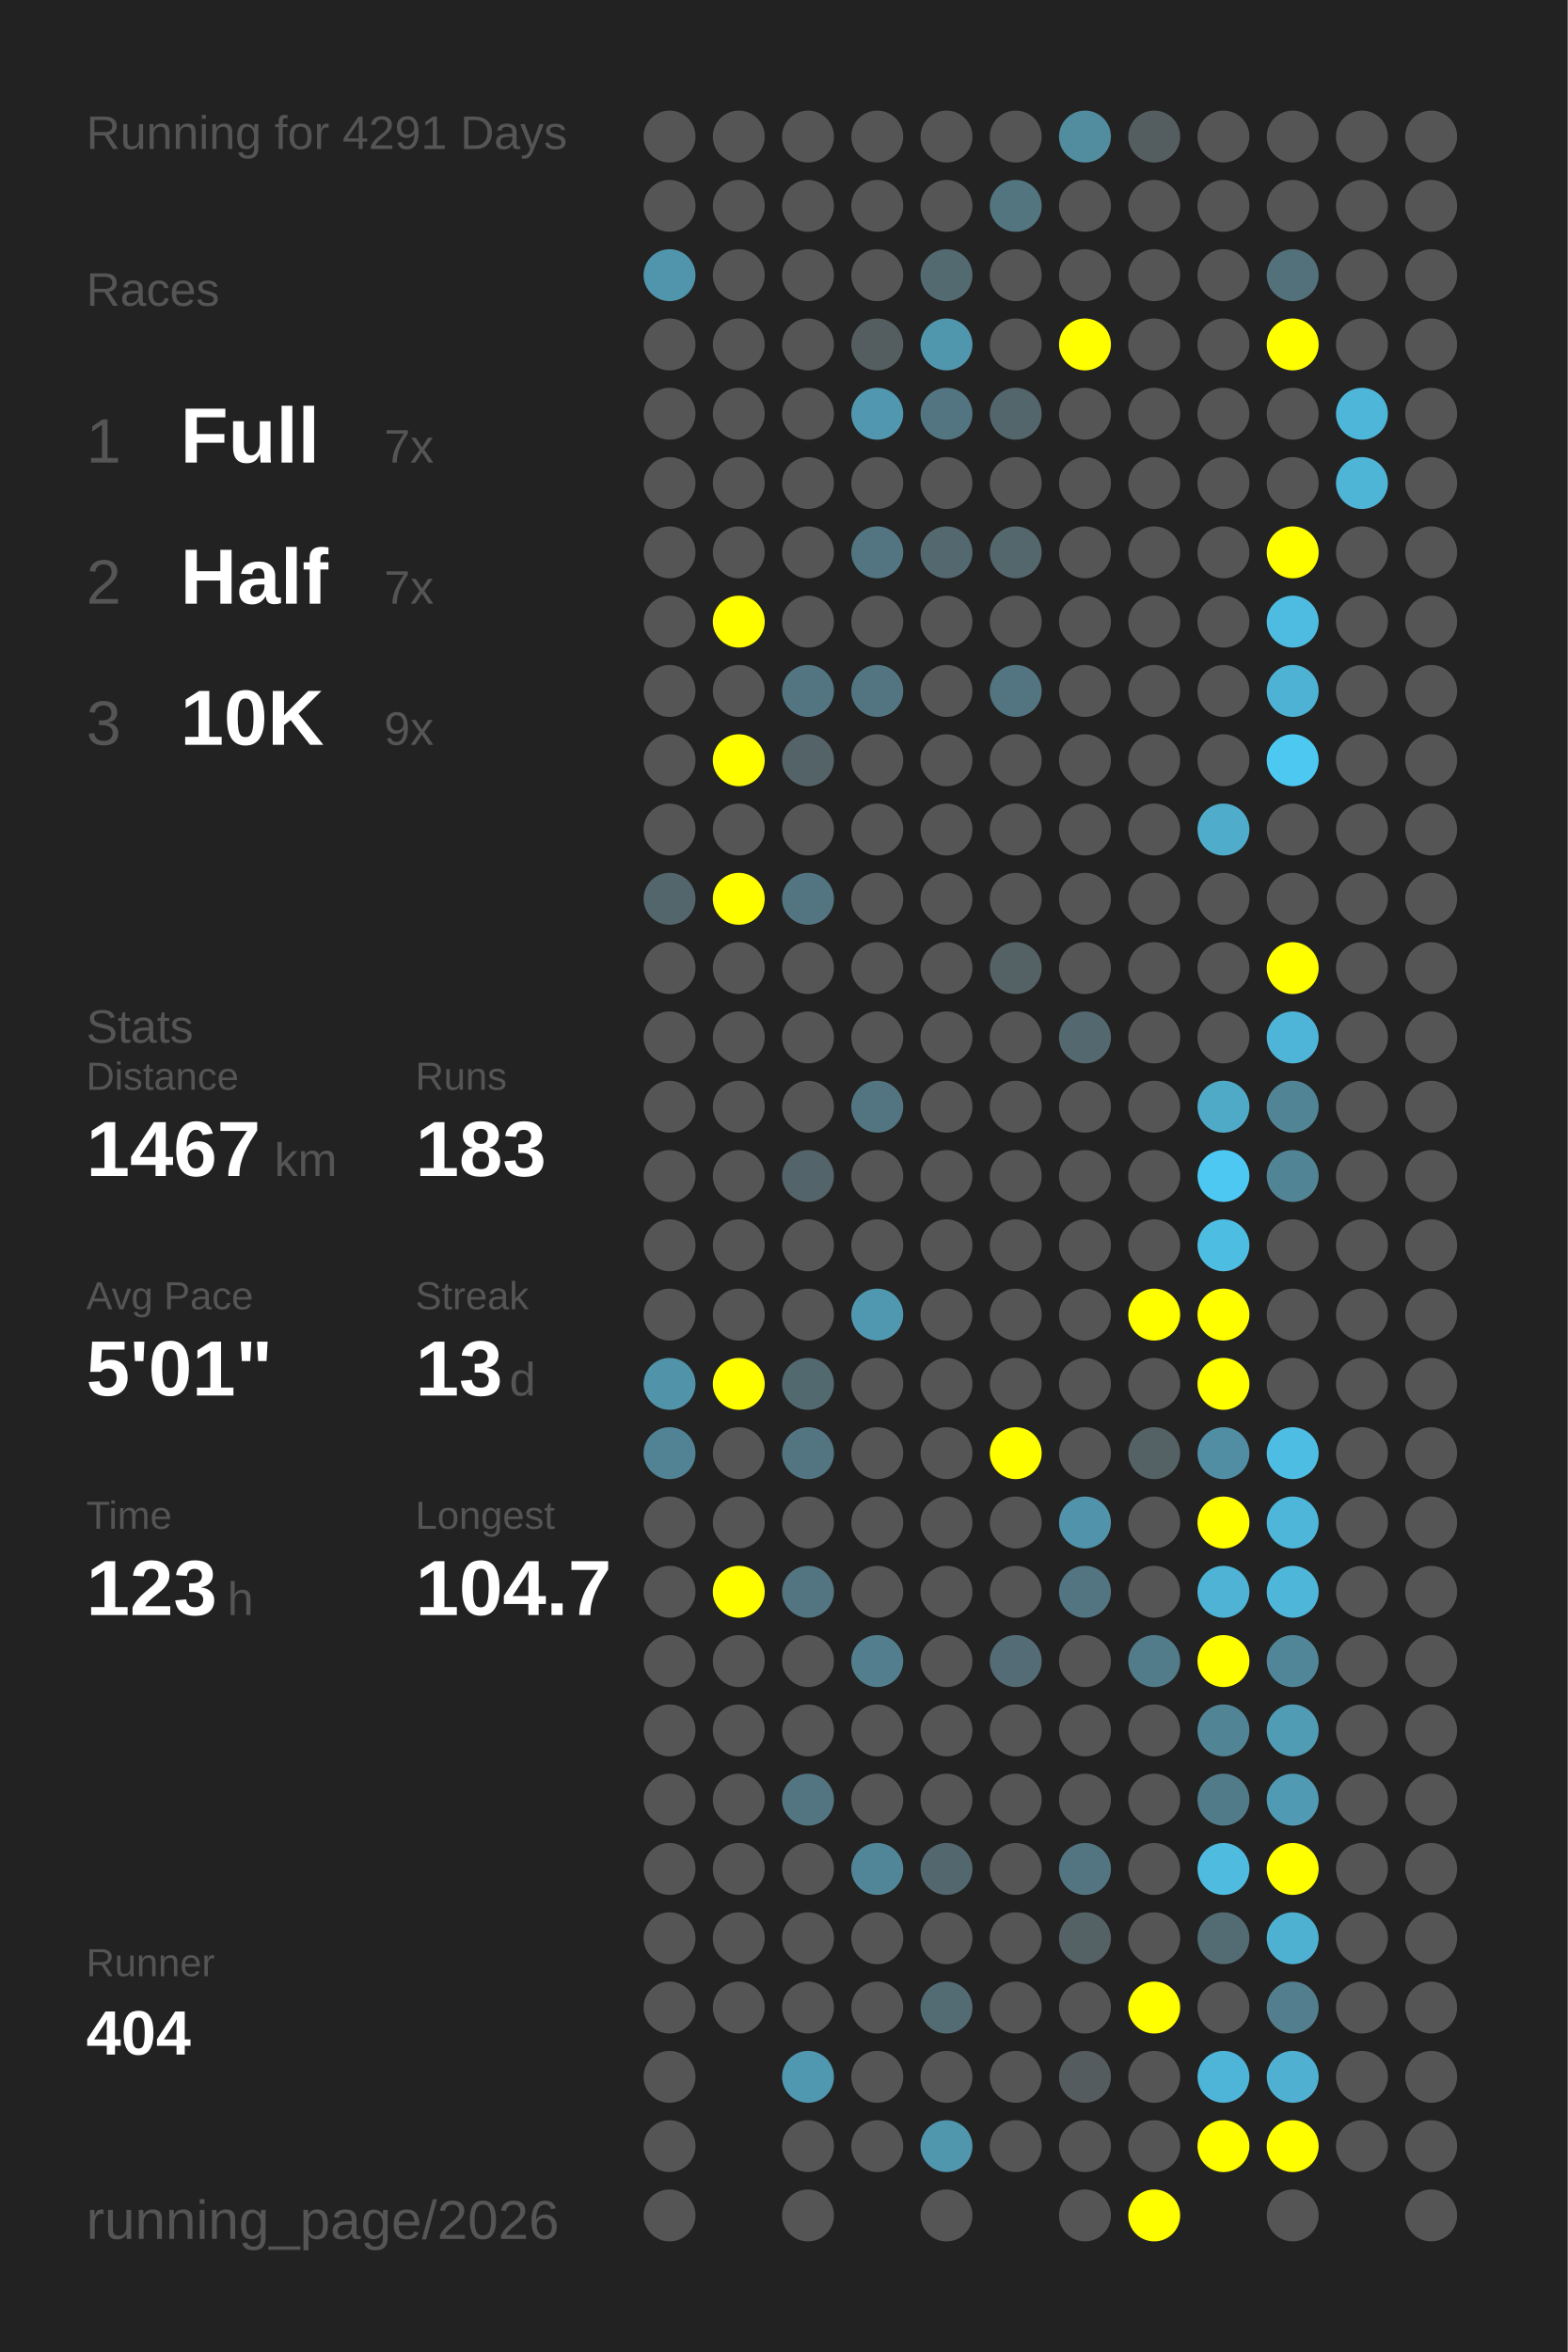
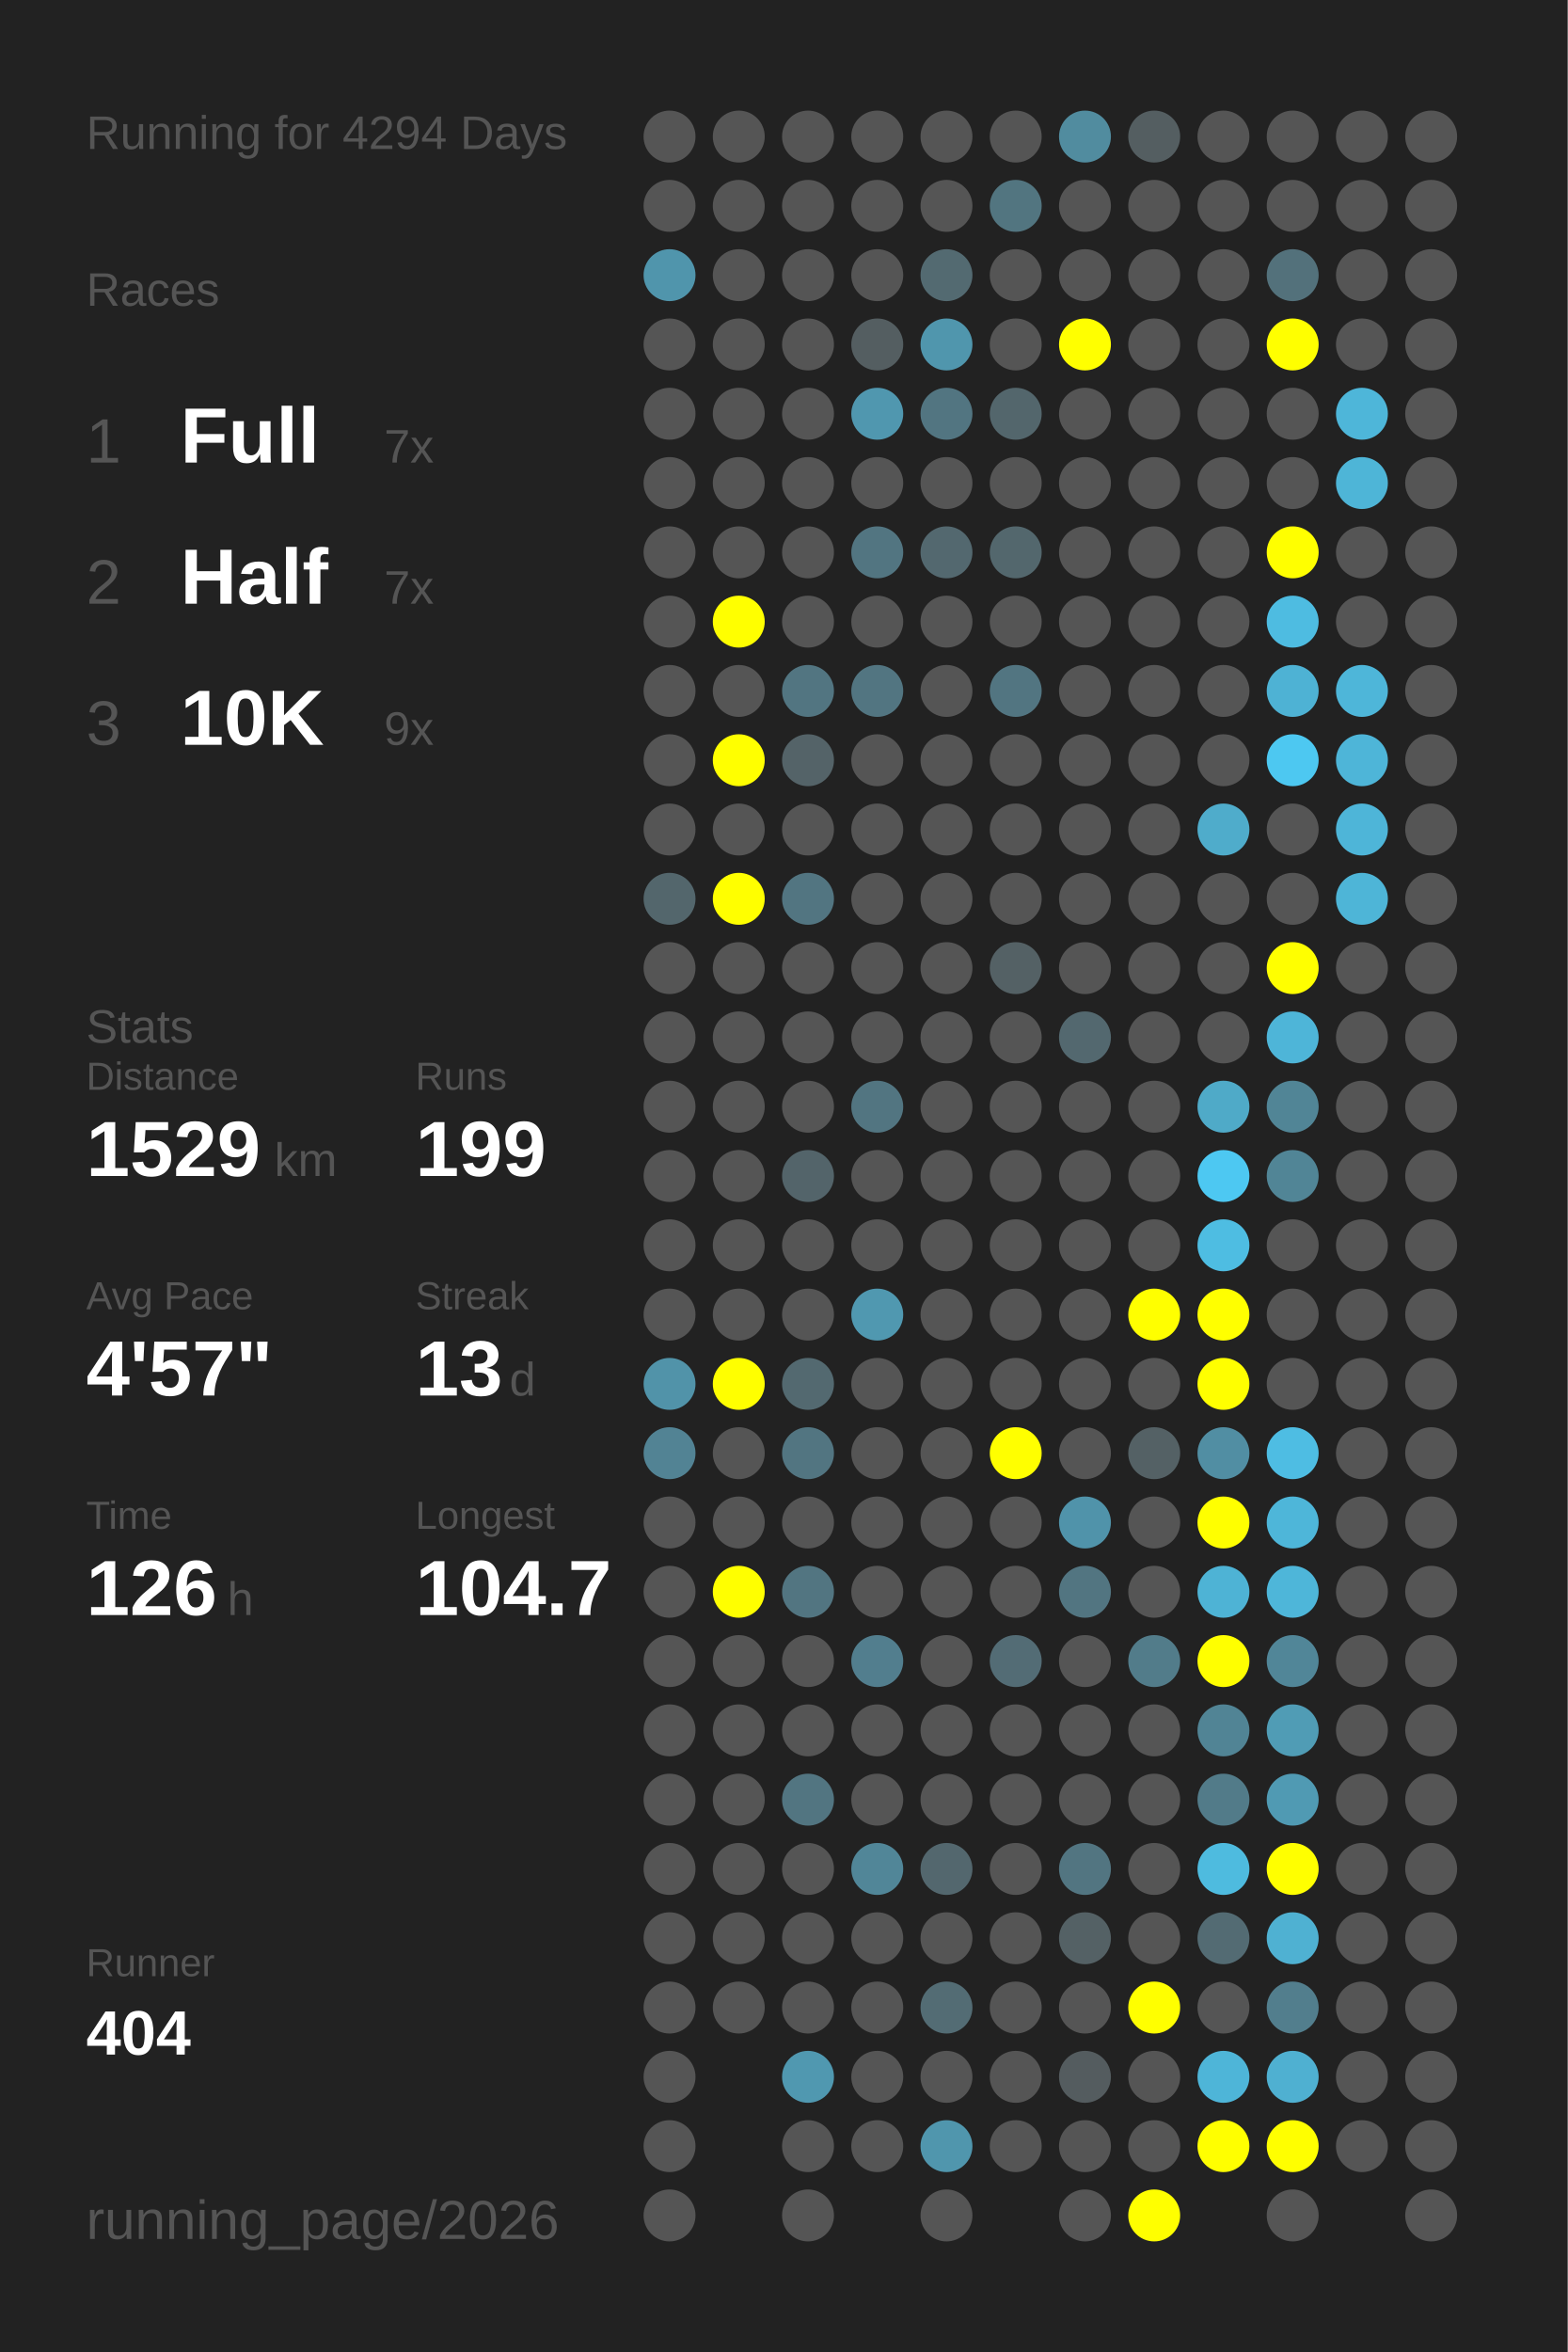
<svg xmlns="http://www.w3.org/2000/svg" baseProfile="full" height="300mm" version="1.1" viewBox="0,0,200,300" width="200mm">
  <defs />
  <rect fill="#222222" height="300" width="200" x="0" y="0" />
-   <text fill="#555555" style="font-size:6px; font-family:Arial;" x="11" y="19">Running for 4291 Days</text>
+   <text fill="#555555" style="font-size:6px; font-family:Arial;" x="11" y="19">Running for 4294 Days</text>
  <text fill="#555555" style="font-size:6px; font-family:Arial;" x="11" y="39">Races</text>
  <text fill="#555555" style="font-size:8px; font-family:Arial;" x="11" y="59">1</text>
  <text fill="#FFFFFF" style="font-size:10px; font-family:Arial; font-weight:bold;" x="23" y="59">Full</text>
  <text fill="#555555" style="font-size:6px; font-family:Arial;" x="49" y="59">7x</text>
  <text fill="#555555" style="font-size:8px; font-family:Arial;" x="11" y="77">2</text>
  <text fill="#FFFFFF" style="font-size:10px; font-family:Arial; font-weight:bold;" x="23" y="77">Half</text>
  <text fill="#555555" style="font-size:6px; font-family:Arial;" x="49" y="77">7x</text>
  <text fill="#555555" style="font-size:8px; font-family:Arial;" x="11" y="95">3</text>
  <text fill="#FFFFFF" style="font-size:10px; font-family:Arial; font-weight:bold;" x="23" y="95">10K</text>
  <text fill="#555555" style="font-size:6px; font-family:Arial;" x="49" y="95">9x</text>
  <text fill="#555555" style="font-size:6px; font-family:Arial;" x="11" y="133">Stats</text>
  <text fill="#555555" style="font-size:5px; font-family:Arial;" x="11" y="139">Distance</text>
-   <text fill="#FFFFFF" style="font-size:10px; font-family:Arial; font-weight:bold;" x="11" y="150">1467</text>
+   <text fill="#FFFFFF" style="font-size:10px; font-family:Arial; font-weight:bold;" x="11" y="150">1529</text>
  <text fill="#555555" style="font-size:6px; font-family:Arial;" x="35" y="150">km</text>
  <text fill="#555555" style="font-size:5px; font-family:Arial;" x="53" y="139">Runs</text>
-   <text fill="#FFFFFF" style="font-size:10px; font-family:Arial; font-weight:bold;" x="53" y="150">183</text>
+   <text fill="#FFFFFF" style="font-size:10px; font-family:Arial; font-weight:bold;" x="53" y="150">199</text>
  <text fill="#555555" style="font-size:5px; font-family:Arial;" x="11" y="167">Avg Pace</text>
-   <text fill="#FFFFFF" style="font-size:10px; font-family:Arial; font-weight:bold;" x="11" y="178">5'01"</text>
+   <text fill="#FFFFFF" style="font-size:10px; font-family:Arial; font-weight:bold;" x="11" y="178">4'57"</text>
  <text fill="#555555" style="font-size:5px; font-family:Arial;" x="53" y="167">Streak</text>
  <text fill="#FFFFFF" style="font-size:10px; font-family:Arial; font-weight:bold;" x="53" y="178">13</text>
  <text fill="#555555" style="font-size:6px; font-family:Arial;" x="65" y="178">d</text>
  <text fill="#555555" style="font-size:5px; font-family:Arial;" x="11" y="195">Time</text>
-   <text fill="#FFFFFF" style="font-size:10px; font-family:Arial; font-weight:bold;" x="11" y="206">123</text>
+   <text fill="#FFFFFF" style="font-size:10px; font-family:Arial; font-weight:bold;" x="11" y="206">126</text>
  <text fill="#555555" style="font-size:6px; font-family:Arial;" x="29" y="206">h</text>
  <text fill="#555555" style="font-size:5px; font-family:Arial;" x="53" y="195">Longest</text>
  <text fill="#FFFFFF" style="font-size:10px; font-family:Arial; font-weight:bold;" x="53" y="206">104.7</text>
  <text fill="#555555" style="font-size:5px; font-family:Arial;" x="11" y="252.065">Runner</text>
  <text fill="#FFFFFF" style="font-size:8px; font-family:Arial; font-weight:bold;" x="11" y="262.065">404</text>
  <text fill="#555555" style="font-size:7px; font-family:Arial;" x="11" y="285.581">running_page/2026</text>
  <circle cx="85.417" cy="17.419" fill="#555555" r="3.312" />
  <circle cx="85.417" cy="26.258" fill="#555555" r="3.312" />
  <circle cx="85.417" cy="35.097" fill="#5095ac" r="3.312" />
  <circle cx="85.417" cy="43.935" fill="#555555" r="3.312" />
  <circle cx="85.417" cy="52.774" fill="#555555" r="3.312" />
  <circle cx="85.417" cy="61.613" fill="#555555" r="3.312" />
  <circle cx="85.417" cy="70.452" fill="#555555" r="3.312" />
  <circle cx="85.417" cy="79.29" fill="#555555" r="3.312" />
  <circle cx="85.417" cy="88.129" fill="#555555" r="3.312" />
  <circle cx="85.417" cy="96.968" fill="#555555" r="3.312" />
  <circle cx="85.417" cy="105.806" fill="#555555" r="3.312" />
  <circle cx="85.417" cy="114.645" fill="#53666c" r="3.312" />
  <circle cx="85.417" cy="123.484" fill="#555555" r="3.312" />
  <circle cx="85.417" cy="132.323" fill="#555555" r="3.312" />
  <circle cx="85.417" cy="141.161" fill="#555555" r="3.312" />
  <circle cx="85.417" cy="150" fill="#555555" r="3.312" />
  <circle cx="85.417" cy="158.839" fill="#555555" r="3.312" />
  <circle cx="85.417" cy="167.677" fill="#555555" r="3.312" />
  <circle cx="85.417" cy="176.516" fill="#5193a9" r="3.312" />
  <circle cx="85.417" cy="185.355" fill="#528394" r="3.312" />
  <circle cx="85.417" cy="194.194" fill="#555555" r="3.312" />
  <circle cx="85.417" cy="203.032" fill="#555555" r="3.312" />
  <circle cx="85.417" cy="211.871" fill="#555555" r="3.312" />
  <circle cx="85.417" cy="220.71" fill="#555555" r="3.312" />
  <circle cx="85.417" cy="229.548" fill="#555555" r="3.312" />
  <circle cx="85.417" cy="238.387" fill="#555555" r="3.312" />
  <circle cx="85.417" cy="247.226" fill="#555555" r="3.312" />
  <circle cx="85.417" cy="256.065" fill="#555555" r="3.312" />
  <circle cx="85.417" cy="264.903" fill="#555555" r="3.312" />
  <circle cx="85.417" cy="273.742" fill="#555555" r="3.312" />
  <circle cx="85.417" cy="282.581" fill="#555555" r="3.312" />
  <circle cx="94.25" cy="17.419" fill="#555555" r="3.312" />
  <circle cx="94.25" cy="26.258" fill="#555555" r="3.312" />
  <circle cx="94.25" cy="35.097" fill="#555555" r="3.312" />
  <circle cx="94.25" cy="43.935" fill="#555555" r="3.312" />
  <circle cx="94.25" cy="52.774" fill="#555555" r="3.312" />
  <circle cx="94.25" cy="61.613" fill="#555555" r="3.312" />
  <circle cx="94.25" cy="70.452" fill="#555555" r="3.312" />
  <circle cx="94.25" cy="79.29" fill="#FFFF00" r="3.312" />
  <circle cx="94.25" cy="88.129" fill="#555555" r="3.312" />
  <circle cx="94.25" cy="96.968" fill="#FFFF00" r="3.312" />
  <circle cx="94.25" cy="105.806" fill="#555555" r="3.312" />
  <circle cx="94.25" cy="114.645" fill="#FFFF00" r="3.312" />
  <circle cx="94.25" cy="123.484" fill="#555555" r="3.312" />
  <circle cx="94.25" cy="132.323" fill="#555555" r="3.312" />
  <circle cx="94.25" cy="141.161" fill="#555555" r="3.312" />
  <circle cx="94.25" cy="150" fill="#555555" r="3.312" />
  <circle cx="94.25" cy="158.839" fill="#555555" r="3.312" />
  <circle cx="94.25" cy="167.677" fill="#555555" r="3.312" />
  <circle cx="94.25" cy="176.516" fill="#FFFF00" r="3.312" />
  <circle cx="94.25" cy="185.355" fill="#555555" r="3.312" />
  <circle cx="94.25" cy="194.194" fill="#555555" r="3.312" />
  <circle cx="94.25" cy="203.032" fill="#FFFF00" r="3.312" />
  <circle cx="94.25" cy="211.871" fill="#555555" r="3.312" />
  <circle cx="94.25" cy="220.71" fill="#555555" r="3.312" />
  <circle cx="94.25" cy="229.548" fill="#555555" r="3.312" />
  <circle cx="94.25" cy="238.387" fill="#555555" r="3.312" />
  <circle cx="94.25" cy="247.226" fill="#555555" r="3.312" />
  <circle cx="94.25" cy="256.065" fill="#555555" r="3.312" />
  <circle cx="103.083" cy="17.419" fill="#555555" r="3.312" />
  <circle cx="103.083" cy="26.258" fill="#555555" r="3.312" />
  <circle cx="103.083" cy="35.097" fill="#555555" r="3.312" />
  <circle cx="103.083" cy="43.935" fill="#555555" r="3.312" />
  <circle cx="103.083" cy="52.774" fill="#555555" r="3.312" />
  <circle cx="103.083" cy="61.613" fill="#555555" r="3.312" />
  <circle cx="103.083" cy="70.452" fill="#555555" r="3.312" />
  <circle cx="103.083" cy="79.29" fill="#555555" r="3.312" />
  <circle cx="103.083" cy="88.129" fill="#527581" r="3.312" />
  <circle cx="103.083" cy="96.968" fill="#546368" r="3.312" />
  <circle cx="103.083" cy="105.806" fill="#555555" r="3.312" />
  <circle cx="103.083" cy="114.645" fill="#527581" r="3.312" />
  <circle cx="103.083" cy="123.484" fill="#555555" r="3.312" />
  <circle cx="103.083" cy="132.323" fill="#555555" r="3.312" />
  <circle cx="103.083" cy="141.161" fill="#555555" r="3.312" />
  <circle cx="103.083" cy="150" fill="#53646a" r="3.312" />
  <circle cx="103.083" cy="158.839" fill="#555555" r="3.312" />
  <circle cx="103.083" cy="167.677" fill="#555555" r="3.312" />
  <circle cx="103.083" cy="176.516" fill="#536970" r="3.312" />
  <circle cx="103.083" cy="185.355" fill="#527581" r="3.312" />
  <circle cx="103.083" cy="194.194" fill="#555555" r="3.312" />
  <circle cx="103.083" cy="203.032" fill="#527581" r="3.312" />
  <circle cx="103.083" cy="211.871" fill="#555555" r="3.312" />
  <circle cx="103.083" cy="220.71" fill="#555555" r="3.312" />
  <circle cx="103.083" cy="229.548" fill="#527581" r="3.312" />
  <circle cx="103.083" cy="238.387" fill="#555555" r="3.312" />
  <circle cx="103.083" cy="247.226" fill="#555555" r="3.312" />
  <circle cx="103.083" cy="256.065" fill="#555555" r="3.312" />
  <circle cx="103.083" cy="264.903" fill="#5098b0" r="3.312" />
  <circle cx="103.083" cy="273.742" fill="#555555" r="3.312" />
  <circle cx="103.083" cy="282.581" fill="#555555" r="3.312" />
  <circle cx="111.917" cy="17.419" fill="#555555" r="3.312" />
  <circle cx="111.917" cy="26.258" fill="#555555" r="3.312" />
  <circle cx="111.917" cy="35.097" fill="#555555" r="3.312" />
  <circle cx="111.917" cy="43.935" fill="#545e61" r="3.312" />
  <circle cx="111.917" cy="52.774" fill="#5097af" r="3.312" />
  <circle cx="111.917" cy="61.613" fill="#555555" r="3.312" />
  <circle cx="111.917" cy="70.452" fill="#527581" r="3.312" />
  <circle cx="111.917" cy="79.29" fill="#555555" r="3.312" />
  <circle cx="111.917" cy="88.129" fill="#527581" r="3.312" />
  <circle cx="111.917" cy="96.968" fill="#555555" r="3.312" />
  <circle cx="111.917" cy="105.806" fill="#555555" r="3.312" />
  <circle cx="111.917" cy="114.645" fill="#555555" r="3.312" />
  <circle cx="111.917" cy="123.484" fill="#555555" r="3.312" />
  <circle cx="111.917" cy="132.323" fill="#555555" r="3.312" />
  <circle cx="111.917" cy="141.161" fill="#527581" r="3.312" />
  <circle cx="111.917" cy="150" fill="#555555" r="3.312" />
  <circle cx="111.917" cy="158.839" fill="#555555" r="3.312" />
  <circle cx="111.917" cy="167.677" fill="#5098b0" r="3.312" />
  <circle cx="111.917" cy="176.516" fill="#555555" r="3.312" />
  <circle cx="111.917" cy="185.355" fill="#555555" r="3.312" />
  <circle cx="111.917" cy="194.194" fill="#555555" r="3.312" />
  <circle cx="111.917" cy="203.032" fill="#555555" r="3.312" />
  <circle cx="111.917" cy="211.871" fill="#527e8e" r="3.312" />
  <circle cx="111.917" cy="220.71" fill="#555555" r="3.312" />
  <circle cx="111.917" cy="229.548" fill="#555555" r="3.312" />
  <circle cx="111.917" cy="238.387" fill="#518698" r="3.312" />
  <circle cx="111.917" cy="247.226" fill="#555555" r="3.312" />
  <circle cx="111.917" cy="256.065" fill="#555555" r="3.312" />
  <circle cx="111.917" cy="264.903" fill="#555555" r="3.312" />
  <circle cx="111.917" cy="273.742" fill="#555555" r="3.312" />
  <circle cx="120.75" cy="17.419" fill="#555555" r="3.312" />
  <circle cx="120.75" cy="26.258" fill="#555555" r="3.312" />
  <circle cx="120.75" cy="35.097" fill="#536a71" r="3.312" />
  <circle cx="120.75" cy="43.935" fill="#5096ad" r="3.312" />
  <circle cx="120.75" cy="52.774" fill="#527581" r="3.312" />
  <circle cx="120.75" cy="61.613" fill="#555555" r="3.312" />
  <circle cx="120.75" cy="70.452" fill="#53686f" r="3.312" />
  <circle cx="120.75" cy="79.29" fill="#555555" r="3.312" />
  <circle cx="120.75" cy="88.129" fill="#555555" r="3.312" />
  <circle cx="120.75" cy="96.968" fill="#555555" r="3.312" />
  <circle cx="120.75" cy="105.806" fill="#555555" r="3.312" />
  <circle cx="120.75" cy="114.645" fill="#555555" r="3.312" />
  <circle cx="120.75" cy="123.484" fill="#555555" r="3.312" />
  <circle cx="120.75" cy="132.323" fill="#555555" r="3.312" />
  <circle cx="120.75" cy="141.161" fill="#555555" r="3.312" />
  <circle cx="120.75" cy="150" fill="#555555" r="3.312" />
  <circle cx="120.75" cy="158.839" fill="#555555" r="3.312" />
  <circle cx="120.75" cy="167.677" fill="#555555" r="3.312" />
  <circle cx="120.75" cy="176.516" fill="#555555" r="3.312" />
  <circle cx="120.75" cy="185.355" fill="#555555" r="3.312" />
  <circle cx="120.75" cy="194.194" fill="#555555" r="3.312" />
  <circle cx="120.75" cy="203.032" fill="#555555" r="3.312" />
  <circle cx="120.75" cy="211.871" fill="#555555" r="3.312" />
  <circle cx="120.75" cy="220.71" fill="#555555" r="3.312" />
  <circle cx="120.75" cy="229.548" fill="#555555" r="3.312" />
  <circle cx="120.75" cy="238.387" fill="#53676e" r="3.312" />
  <circle cx="120.75" cy="247.226" fill="#555555" r="3.312" />
  <circle cx="120.75" cy="256.065" fill="#536c74" r="3.312" />
  <circle cx="120.75" cy="264.903" fill="#555555" r="3.312" />
  <circle cx="120.75" cy="273.742" fill="#5096ad" r="3.312" />
  <circle cx="120.75" cy="282.581" fill="#555555" r="3.312" />
  <circle cx="129.583" cy="17.419" fill="#555555" r="3.312" />
  <circle cx="129.583" cy="26.258" fill="#527580" r="3.312" />
  <circle cx="129.583" cy="35.097" fill="#555555" r="3.312" />
  <circle cx="129.583" cy="43.935" fill="#555555" r="3.312" />
  <circle cx="129.583" cy="52.774" fill="#53666c" r="3.312" />
  <circle cx="129.583" cy="61.613" fill="#555555" r="3.312" />
  <circle cx="129.583" cy="70.452" fill="#53676d" r="3.312" />
  <circle cx="129.583" cy="79.29" fill="#555555" r="3.312" />
  <circle cx="129.583" cy="88.129" fill="#527581" r="3.312" />
  <circle cx="129.583" cy="96.968" fill="#555555" r="3.312" />
  <circle cx="129.583" cy="105.806" fill="#555555" r="3.312" />
  <circle cx="129.583" cy="114.645" fill="#555555" r="3.312" />
  <circle cx="129.583" cy="123.484" fill="#546165" r="3.312" />
  <circle cx="129.583" cy="132.323" fill="#555555" r="3.312" />
  <circle cx="129.583" cy="141.161" fill="#555555" r="3.312" />
  <circle cx="129.583" cy="150" fill="#555555" r="3.312" />
  <circle cx="129.583" cy="158.839" fill="#555555" r="3.312" />
  <circle cx="129.583" cy="167.677" fill="#555555" r="3.312" />
  <circle cx="129.583" cy="176.516" fill="#555555" r="3.312" />
  <circle cx="129.583" cy="185.355" fill="#FFFF00" r="3.312" />
  <circle cx="129.583" cy="194.194" fill="#555555" r="3.312" />
  <circle cx="129.583" cy="203.032" fill="#555555" r="3.312" />
  <circle cx="129.583" cy="211.871" fill="#536c75" r="3.312" />
  <circle cx="129.583" cy="220.71" fill="#555555" r="3.312" />
  <circle cx="129.583" cy="229.548" fill="#555555" r="3.312" />
  <circle cx="129.583" cy="238.387" fill="#555555" r="3.312" />
  <circle cx="129.583" cy="247.226" fill="#555555" r="3.312" />
  <circle cx="129.583" cy="256.065" fill="#555555" r="3.312" />
  <circle cx="129.583" cy="264.903" fill="#555555" r="3.312" />
  <circle cx="129.583" cy="273.742" fill="#555555" r="3.312" />
  <circle cx="138.417" cy="17.419" fill="#518c9f" r="3.312" />
  <circle cx="138.417" cy="26.258" fill="#555555" r="3.312" />
  <circle cx="138.417" cy="35.097" fill="#555555" r="3.312" />
  <circle cx="138.417" cy="43.935" fill="#FFFF00" r="3.312" />
  <circle cx="138.417" cy="52.774" fill="#555555" r="3.312" />
  <circle cx="138.417" cy="61.613" fill="#555555" r="3.312" />
  <circle cx="138.417" cy="70.452" fill="#555555" r="3.312" />
  <circle cx="138.417" cy="79.29" fill="#555555" r="3.312" />
  <circle cx="138.417" cy="88.129" fill="#555555" r="3.312" />
  <circle cx="138.417" cy="96.968" fill="#555555" r="3.312" />
  <circle cx="138.417" cy="105.806" fill="#555555" r="3.312" />
  <circle cx="138.417" cy="114.645" fill="#555555" r="3.312" />
  <circle cx="138.417" cy="123.484" fill="#555555" r="3.312" />
  <circle cx="138.417" cy="132.323" fill="#53686f" r="3.312" />
  <circle cx="138.417" cy="141.161" fill="#555555" r="3.312" />
  <circle cx="138.417" cy="150" fill="#555555" r="3.312" />
  <circle cx="138.417" cy="158.839" fill="#555555" r="3.312" />
  <circle cx="138.417" cy="167.677" fill="#555555" r="3.312" />
  <circle cx="138.417" cy="176.516" fill="#555555" r="3.312" />
  <circle cx="138.417" cy="185.355" fill="#555555" r="3.312" />
  <circle cx="138.417" cy="194.194" fill="#5093aa" r="3.312" />
  <circle cx="138.417" cy="203.032" fill="#527581" r="3.312" />
  <circle cx="138.417" cy="211.871" fill="#555555" r="3.312" />
  <circle cx="138.417" cy="220.71" fill="#555555" r="3.312" />
  <circle cx="138.417" cy="229.548" fill="#555555" r="3.312" />
  <circle cx="138.417" cy="238.387" fill="#527581" r="3.312" />
  <circle cx="138.417" cy="247.226" fill="#546165" r="3.312" />
  <circle cx="138.417" cy="256.065" fill="#555555" r="3.312" />
  <circle cx="138.417" cy="264.903" fill="#545c5f" r="3.312" />
  <circle cx="138.417" cy="273.742" fill="#555555" r="3.312" />
  <circle cx="138.417" cy="282.581" fill="#555555" r="3.312" />
  <circle cx="147.25" cy="17.419" fill="#545e61" r="3.312" />
  <circle cx="147.25" cy="26.258" fill="#555555" r="3.312" />
  <circle cx="147.25" cy="35.097" fill="#555555" r="3.312" />
  <circle cx="147.25" cy="43.935" fill="#555555" r="3.312" />
  <circle cx="147.25" cy="52.774" fill="#555555" r="3.312" />
  <circle cx="147.25" cy="61.613" fill="#555555" r="3.312" />
  <circle cx="147.25" cy="70.452" fill="#555555" r="3.312" />
  <circle cx="147.25" cy="79.29" fill="#555555" r="3.312" />
  <circle cx="147.25" cy="88.129" fill="#555555" r="3.312" />
  <circle cx="147.25" cy="96.968" fill="#555555" r="3.312" />
  <circle cx="147.25" cy="105.806" fill="#555555" r="3.312" />
  <circle cx="147.25" cy="114.645" fill="#555555" r="3.312" />
  <circle cx="147.25" cy="123.484" fill="#555555" r="3.312" />
  <circle cx="147.25" cy="132.323" fill="#555555" r="3.312" />
  <circle cx="147.25" cy="141.161" fill="#555555" r="3.312" />
  <circle cx="147.25" cy="150" fill="#555555" r="3.312" />
  <circle cx="147.25" cy="158.839" fill="#555555" r="3.312" />
  <circle cx="147.25" cy="167.677" fill="#FFFF00" r="3.312" />
  <circle cx="147.25" cy="176.516" fill="#555555" r="3.312" />
  <circle cx="147.25" cy="185.355" fill="#546165" r="3.312" />
  <circle cx="147.25" cy="194.194" fill="#555555" r="3.312" />
  <circle cx="147.25" cy="203.032" fill="#555555" r="3.312" />
  <circle cx="147.25" cy="211.871" fill="#527c8a" r="3.312" />
  <circle cx="147.25" cy="220.71" fill="#555555" r="3.312" />
  <circle cx="147.25" cy="229.548" fill="#555555" r="3.312" />
  <circle cx="147.25" cy="238.387" fill="#555555" r="3.312" />
  <circle cx="147.25" cy="247.226" fill="#555555" r="3.312" />
  <circle cx="147.25" cy="256.065" fill="#FFFF00" r="3.312" />
  <circle cx="147.25" cy="264.903" fill="#555555" r="3.312" />
  <circle cx="147.25" cy="273.742" fill="#555555" r="3.312" />
  <circle cx="147.25" cy="282.581" fill="#FFFF00" r="3.312" />
  <circle cx="156.083" cy="17.419" fill="#555555" r="3.312" />
  <circle cx="156.083" cy="26.258" fill="#555555" r="3.312" />
  <circle cx="156.083" cy="35.097" fill="#555555" r="3.312" />
  <circle cx="156.083" cy="43.935" fill="#555555" r="3.312" />
  <circle cx="156.083" cy="52.774" fill="#555555" r="3.312" />
  <circle cx="156.083" cy="61.613" fill="#555555" r="3.312" />
  <circle cx="156.083" cy="70.452" fill="#555555" r="3.312" />
  <circle cx="156.083" cy="79.29" fill="#555555" r="3.312" />
  <circle cx="156.083" cy="88.129" fill="#555555" r="3.312" />
  <circle cx="156.083" cy="96.968" fill="#555555" r="3.312" />
  <circle cx="156.083" cy="105.806" fill="#4faccb" r="3.312" />
  <circle cx="156.083" cy="114.645" fill="#555555" r="3.312" />
  <circle cx="156.083" cy="123.484" fill="#555555" r="3.312" />
  <circle cx="156.083" cy="132.323" fill="#555555" r="3.312" />
  <circle cx="156.083" cy="141.161" fill="#4faac8" r="3.312" />
  <circle cx="156.083" cy="150" fill="#4dc8f2" r="3.312" />
  <circle cx="156.083" cy="158.839" fill="#4ebde2" r="3.312" />
  <circle cx="156.083" cy="167.677" fill="#FFFF00" r="3.312" />
  <circle cx="156.083" cy="176.516" fill="#FFFF00" r="3.312" />
  <circle cx="156.083" cy="185.355" fill="#518ea3" r="3.312" />
  <circle cx="156.083" cy="194.194" fill="#FFFF00" r="3.312" />
  <circle cx="156.083" cy="203.032" fill="#4eb3d5" r="3.312" />
  <circle cx="156.083" cy="211.871" fill="#FFFF00" r="3.312" />
  <circle cx="156.083" cy="220.71" fill="#518495" r="3.312" />
  <circle cx="156.083" cy="229.548" fill="#527b89" r="3.312" />
  <circle cx="156.083" cy="238.387" fill="#4ebbdf" r="3.312" />
  <circle cx="156.083" cy="247.226" fill="#536b73" r="3.312" />
  <circle cx="156.083" cy="256.065" fill="#555555" r="3.312" />
  <circle cx="156.083" cy="264.903" fill="#4eb5d8" r="3.312" />
  <circle cx="156.083" cy="273.742" fill="#FFFF00" r="3.312" />
  <circle cx="164.917" cy="17.419" fill="#555555" r="3.312" />
  <circle cx="164.917" cy="26.258" fill="#555555" r="3.312" />
  <circle cx="164.917" cy="35.097" fill="#53717b" r="3.312" />
  <circle cx="164.917" cy="43.935" fill="#FFFF00" r="3.312" />
  <circle cx="164.917" cy="52.774" fill="#555555" r="3.312" />
  <circle cx="164.917" cy="61.613" fill="#555555" r="3.312" />
  <circle cx="164.917" cy="70.452" fill="#FFFF00" r="3.312" />
  <circle cx="164.917" cy="79.29" fill="#4ebce1" r="3.312" />
  <circle cx="164.917" cy="88.129" fill="#4eb2d4" r="3.312" />
  <circle cx="164.917" cy="96.968" fill="#4dc8f1" r="3.312" />
  <circle cx="164.917" cy="105.806" fill="#555555" r="3.312" />
  <circle cx="164.917" cy="114.645" fill="#555555" r="3.312" />
  <circle cx="164.917" cy="123.484" fill="#FFFF00" r="3.312" />
  <circle cx="164.917" cy="132.323" fill="#4eb5d8" r="3.312" />
  <circle cx="164.917" cy="141.161" fill="#518596" r="3.312" />
  <circle cx="164.917" cy="150" fill="#518596" r="3.312" />
  <circle cx="164.917" cy="158.839" fill="#555555" r="3.312" />
  <circle cx="164.917" cy="167.677" fill="#555555" r="3.312" />
  <circle cx="164.917" cy="176.516" fill="#555555" r="3.312" />
  <circle cx="164.917" cy="185.355" fill="#4ebde3" r="3.312" />
  <circle cx="164.917" cy="194.194" fill="#4eb6d9" r="3.312" />
  <circle cx="164.917" cy="203.032" fill="#4eb6d9" r="3.312" />
  <circle cx="164.917" cy="211.871" fill="#518698" r="3.312" />
  <circle cx="164.917" cy="220.71" fill="#509cb5" r="3.312" />
  <circle cx="164.917" cy="229.548" fill="#509ab3" r="3.312" />
  <circle cx="164.917" cy="238.387" fill="#FFFF00" r="3.312" />
  <circle cx="164.917" cy="247.226" fill="#4fb1d2" r="3.312" />
  <circle cx="164.917" cy="256.065" fill="#527e8d" r="3.312" />
  <circle cx="164.917" cy="264.903" fill="#4fb0d1" r="3.312" />
  <circle cx="164.917" cy="273.742" fill="#FFFF00" r="3.312" />
  <circle cx="164.917" cy="282.581" fill="#555555" r="3.312" />
  <circle cx="173.75" cy="17.419" fill="#555555" r="3.312" />
  <circle cx="173.75" cy="26.258" fill="#555555" r="3.312" />
  <circle cx="173.75" cy="35.097" fill="#555555" r="3.312" />
  <circle cx="173.75" cy="43.935" fill="#555555" r="3.312" />
  <circle cx="173.75" cy="52.774" fill="#4eb6d9" r="3.312" />
  <circle cx="173.75" cy="61.613" fill="#4eb5d7" r="3.312" />
  <circle cx="173.75" cy="70.452" fill="#555555" r="3.312" />
  <circle cx="173.75" cy="79.29" fill="#555555" r="3.312" />
-   <circle cx="173.75" cy="88.129" fill="#555555" r="3.312" />
-   <circle cx="173.75" cy="96.968" fill="#555555" r="3.312" />
-   <circle cx="173.75" cy="105.806" fill="#555555" r="3.312" />
-   <circle cx="173.75" cy="114.645" fill="#555555" r="3.312" />
+   <circle cx="173.75" cy="88.129" fill="#4eb6d9" r="3.312" />
+   <circle cx="173.75" cy="96.968" fill="#4eb5d8" r="3.312" />
+   <circle cx="173.75" cy="105.806" fill="#4eb5d8" r="3.312" />
+   <circle cx="173.75" cy="114.645" fill="#4eb5d7" r="3.312" />
  <circle cx="173.75" cy="123.484" fill="#555555" r="3.312" />
  <circle cx="173.75" cy="132.323" fill="#555555" r="3.312" />
  <circle cx="173.75" cy="141.161" fill="#555555" r="3.312" />
  <circle cx="173.75" cy="150" fill="#555555" r="3.312" />
  <circle cx="173.75" cy="158.839" fill="#555555" r="3.312" />
  <circle cx="173.75" cy="167.677" fill="#555555" r="3.312" />
  <circle cx="173.75" cy="176.516" fill="#555555" r="3.312" />
  <circle cx="173.75" cy="185.355" fill="#555555" r="3.312" />
  <circle cx="173.75" cy="194.194" fill="#555555" r="3.312" />
  <circle cx="173.75" cy="203.032" fill="#555555" r="3.312" />
  <circle cx="173.75" cy="211.871" fill="#555555" r="3.312" />
  <circle cx="173.75" cy="220.71" fill="#555555" r="3.312" />
  <circle cx="173.75" cy="229.548" fill="#555555" r="3.312" />
  <circle cx="173.75" cy="238.387" fill="#555555" r="3.312" />
  <circle cx="173.75" cy="247.226" fill="#555555" r="3.312" />
  <circle cx="173.75" cy="256.065" fill="#555555" r="3.312" />
  <circle cx="173.75" cy="264.903" fill="#555555" r="3.312" />
  <circle cx="173.75" cy="273.742" fill="#555555" r="3.312" />
  <circle cx="182.583" cy="17.419" fill="#555555" r="3.312" />
  <circle cx="182.583" cy="26.258" fill="#555555" r="3.312" />
  <circle cx="182.583" cy="35.097" fill="#555555" r="3.312" />
  <circle cx="182.583" cy="43.935" fill="#555555" r="3.312" />
  <circle cx="182.583" cy="52.774" fill="#555555" r="3.312" />
  <circle cx="182.583" cy="61.613" fill="#555555" r="3.312" />
  <circle cx="182.583" cy="70.452" fill="#555555" r="3.312" />
  <circle cx="182.583" cy="79.29" fill="#555555" r="3.312" />
  <circle cx="182.583" cy="88.129" fill="#555555" r="3.312" />
  <circle cx="182.583" cy="96.968" fill="#555555" r="3.312" />
  <circle cx="182.583" cy="105.806" fill="#555555" r="3.312" />
  <circle cx="182.583" cy="114.645" fill="#555555" r="3.312" />
  <circle cx="182.583" cy="123.484" fill="#555555" r="3.312" />
  <circle cx="182.583" cy="132.323" fill="#555555" r="3.312" />
  <circle cx="182.583" cy="141.161" fill="#555555" r="3.312" />
  <circle cx="182.583" cy="150" fill="#555555" r="3.312" />
  <circle cx="182.583" cy="158.839" fill="#555555" r="3.312" />
  <circle cx="182.583" cy="167.677" fill="#555555" r="3.312" />
  <circle cx="182.583" cy="176.516" fill="#555555" r="3.312" />
  <circle cx="182.583" cy="185.355" fill="#555555" r="3.312" />
  <circle cx="182.583" cy="194.194" fill="#555555" r="3.312" />
  <circle cx="182.583" cy="203.032" fill="#555555" r="3.312" />
  <circle cx="182.583" cy="211.871" fill="#555555" r="3.312" />
  <circle cx="182.583" cy="220.71" fill="#555555" r="3.312" />
  <circle cx="182.583" cy="229.548" fill="#555555" r="3.312" />
  <circle cx="182.583" cy="238.387" fill="#555555" r="3.312" />
  <circle cx="182.583" cy="247.226" fill="#555555" r="3.312" />
  <circle cx="182.583" cy="256.065" fill="#555555" r="3.312" />
  <circle cx="182.583" cy="264.903" fill="#555555" r="3.312" />
  <circle cx="182.583" cy="273.742" fill="#555555" r="3.312" />
  <circle cx="182.583" cy="282.581" fill="#555555" r="3.312" />
</svg>
